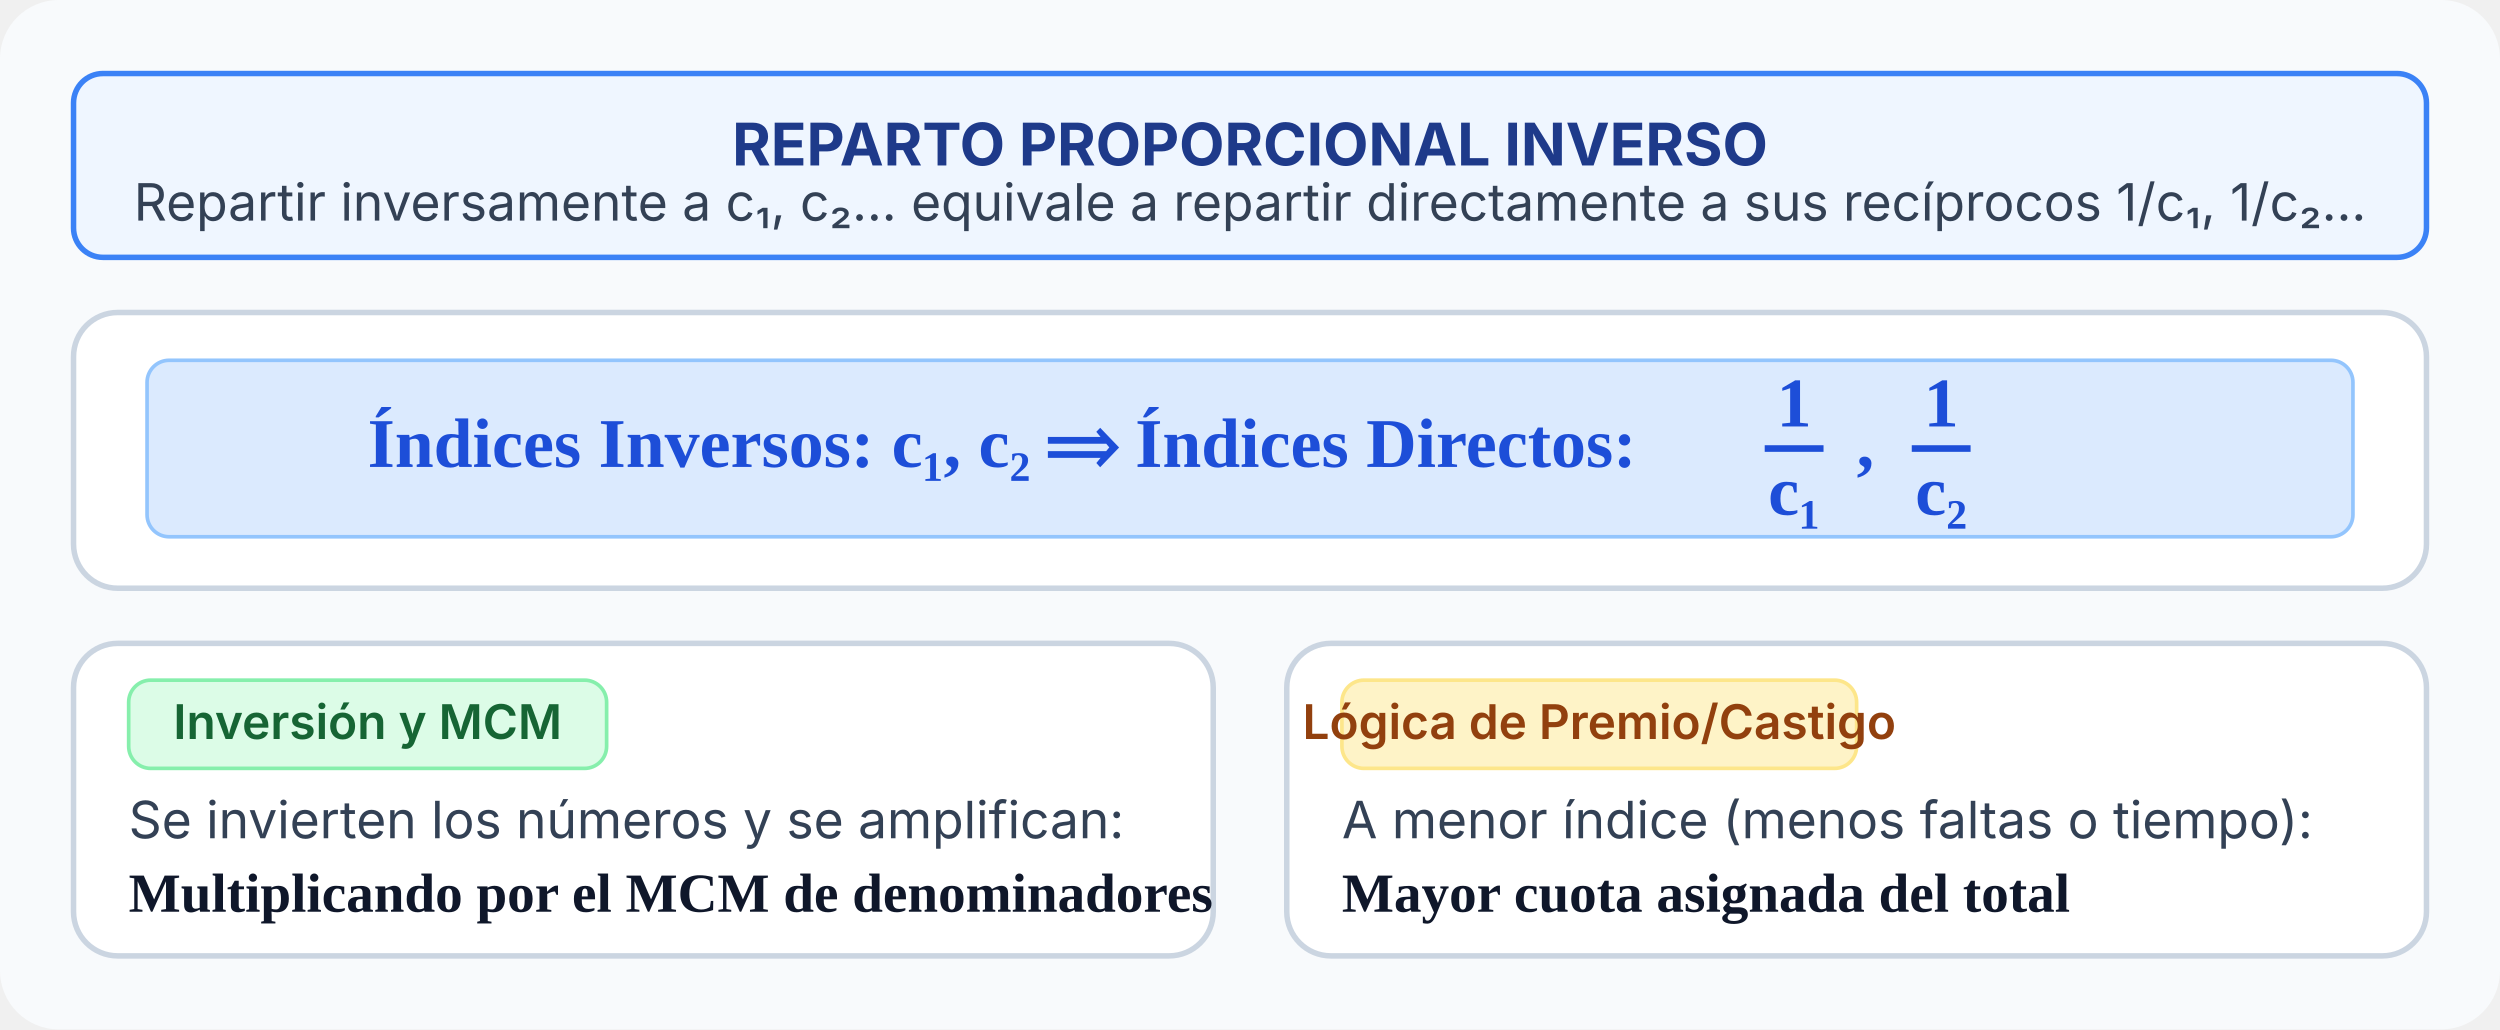
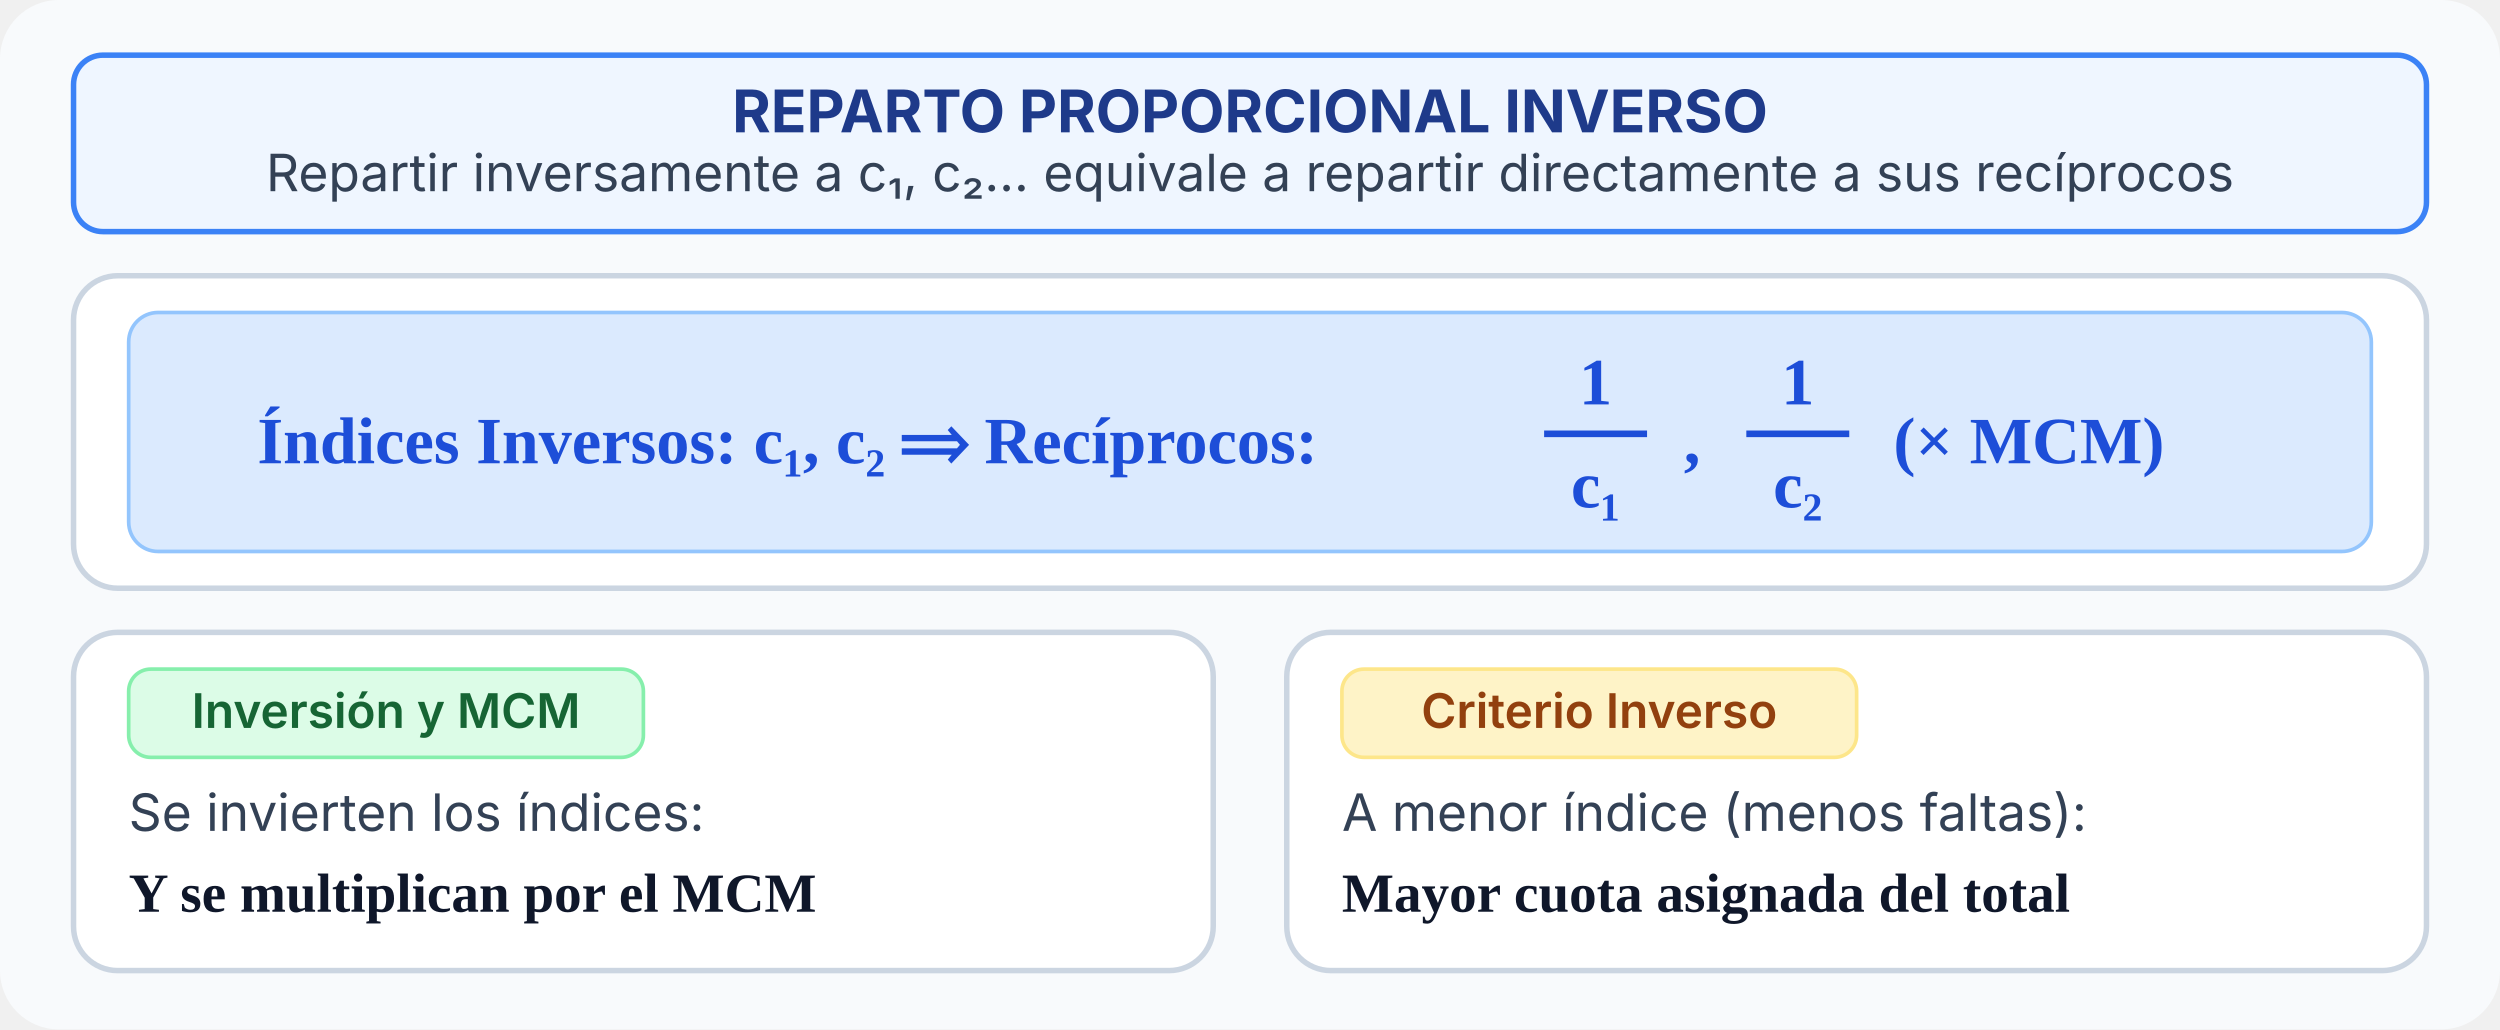
<svg xmlns="http://www.w3.org/2000/svg" viewBox="0 0 680 280" width="100%" height="100%">
  <defs>
    <style>
      .bg { fill: #f8fafc; }
      .card { fill: #ffffff; stroke: #cbd5e1; stroke-width: 1.5; rx: 12; }
      .header-box { fill: #eff6ff; stroke: #3b82f6; stroke-width: 1.5; rx: 8; }
      .title { font-family: system-ui, -apple-system, sans-serif; font-size: 16px; font-weight: 700; fill: #1e3a8a; }
      .text-main { font-family: system-ui, -apple-system, sans-serif; font-size: 14px; fill: #334155; }
-       .formula { font-family: "Cambria Math", "Times New Roman", serif; font-size: 19px; font-weight: bold; fill: #1d4ed8; }
-       .badge-blue { fill: #dbeafe; stroke: #93c5fd; stroke-width: 1; rx: 6; }
+       .formula { font-family: "Cambria Math", "Times New Roman", serif; font-size: 18px; font-weight: bold; fill: #1d4ed8; }
+       .badge-blue { fill: #dbeafe; stroke: #93c5fd; stroke-width: 1; rx: 8; }
      .badge-green { fill: #dcfce7; stroke: #86efac; stroke-width: 1; rx: 6; }
      .badge-amber { fill: #fef3c7; stroke: #fde68a; stroke-width: 1; rx: 6; }
      .text-green { font-family: system-ui, -apple-system, sans-serif; font-size: 13px; font-weight: 600; fill: #166534; }
      .text-amber { font-family: system-ui, -apple-system, sans-serif; font-size: 13px; font-weight: 600; fill: #92400e; }
      .math-bold { font-family: "Cambria Math", "Times New Roman", serif; font-size: 15px; font-weight: bold; fill: #0f172a; }
      .frac-line { stroke: #1d4ed8; stroke-width: 1.8; }
    </style>
  </defs>
  <rect width="680" height="280" class="bg" rx="16" />
-   <rect x="20" y="20" width="640" height="50" class="header-box" />
-   <text x="340" y="45" text-anchor="middle" class="title">REPARTO PROPORCIONAL INVERSO</text>
-   <text x="340" y="60" text-anchor="middle" class="text-main">Repartir inversamente a c₁, c₂... equivale a repartir directamente a sus recíprocos 1/c₁, 1/c₂...</text>
-   <rect x="20" y="85" width="640" height="75" class="card" />
-   <rect x="40" y="98" width="600" height="48" class="badge-blue" />
-   <g transform="translate(100, 102)">
-     <text x="0" y="25" class="formula">Índices Inversos: c₁, c₂   ⟹   Índices Directos:</text>
-     <g transform="translate(380, 0)">
-       <text x="8" y="14" class="formula" text-anchor="middle">1</text>
-       <line x1="0" y1="20" x2="16" y2="20" class="frac-line" />
-       <text x="8" y="38" class="formula" text-anchor="middle">c₁</text>
+   <rect x="20" y="15" width="640" height="48" class="header-box" />
+   <text x="340" y="36" text-anchor="middle" class="title">REPARTO PROPORCIONAL INVERSO</text>
+   <text x="340" y="52" text-anchor="middle" class="text-main">Repartir inversamente a c₁, c₂... equivale a repartir directamente a sus recíprocos</text>
+   <rect x="20" y="75" width="640" height="85" class="card" />
+   <rect x="35" y="85" width="610" height="65" class="badge-blue" />
+   <g transform="translate(70, 92)">
+     <text x="0" y="34" class="formula">Índices Inversos: c₁, c₂   ⟹   Recíprocos:</text>
+     <g transform="translate(350, 0)">
+       <text x="14" y="18" class="formula" text-anchor="middle">1</text>
+       <line x1="0" y1="26" x2="28" y2="26" class="frac-line" />
+       <text x="14" y="46" class="formula" text-anchor="middle">c₁</text>
    </g>
-     <text x="405" y="25" class="formula">,</text>
-     <g transform="translate(420, 0)">
-       <text x="8" y="14" class="formula" text-anchor="middle">1</text>
-       <line x1="0" y1="20" x2="16" y2="20" class="frac-line" />
-       <text x="8" y="38" class="formula" text-anchor="middle">c₂</text>
+     <text x="388" y="34" class="formula">,</text>
+     <g transform="translate(405, 0)">
+       <text x="14" y="18" class="formula" text-anchor="middle">1</text>
+       <line x1="0" y1="26" x2="28" y2="26" class="frac-line" />
+       <text x="14" y="46" class="formula" text-anchor="middle">c₂</text>
    </g>
+     <text x="445" y="34" class="formula">(× MCM)</text>
  </g>
-   <rect x="20" y="175" width="310" height="85" class="card" />
-   <rect x="35" y="185" width="130" height="24" class="badge-green" />
-   <text x="100" y="201" text-anchor="middle" class="text-green">Inversión y MCM</text>
-   <text x="35" y="228" class="text-main">Se invierten los números y se amplifican:</text>
-   <text x="35" y="248" class="math-bold">Multiplicando por el MCM de denominadores</text>
-   <rect x="350" y="175" width="310" height="85" class="card" />
-   <rect x="365" y="185" width="140" height="24" class="badge-amber" />
-   <text x="435" y="201" text-anchor="middle" class="text-amber">Lógica de Premio/Castigo</text>
-   <text x="365" y="228" class="text-main">A menor índice (menos faltas o tiempo):</text>
+   <rect x="20" y="172" width="310" height="92" class="card" />
+   <rect x="35" y="182" width="140" height="24" class="badge-green" />
+   <text x="105" y="198" text-anchor="middle" class="text-green">Inversión y MCM</text>
+   <text x="35" y="226" class="text-main">Se invierten los índices:</text>
+   <text x="35" y="248" class="math-bold">Y se multiplican por el MCM</text>
+   <rect x="350" y="172" width="310" height="92" class="card" />
+   <rect x="365" y="182" width="140" height="24" class="badge-amber" />
+   <text x="435" y="198" text-anchor="middle" class="text-amber">Criterio Inverso</text>
+   <text x="365" y="226" class="text-main">A menor índice (menos faltas):</text>
  <text x="365" y="248" class="math-bold">Mayor cuota asignada del total</text>
</svg>
